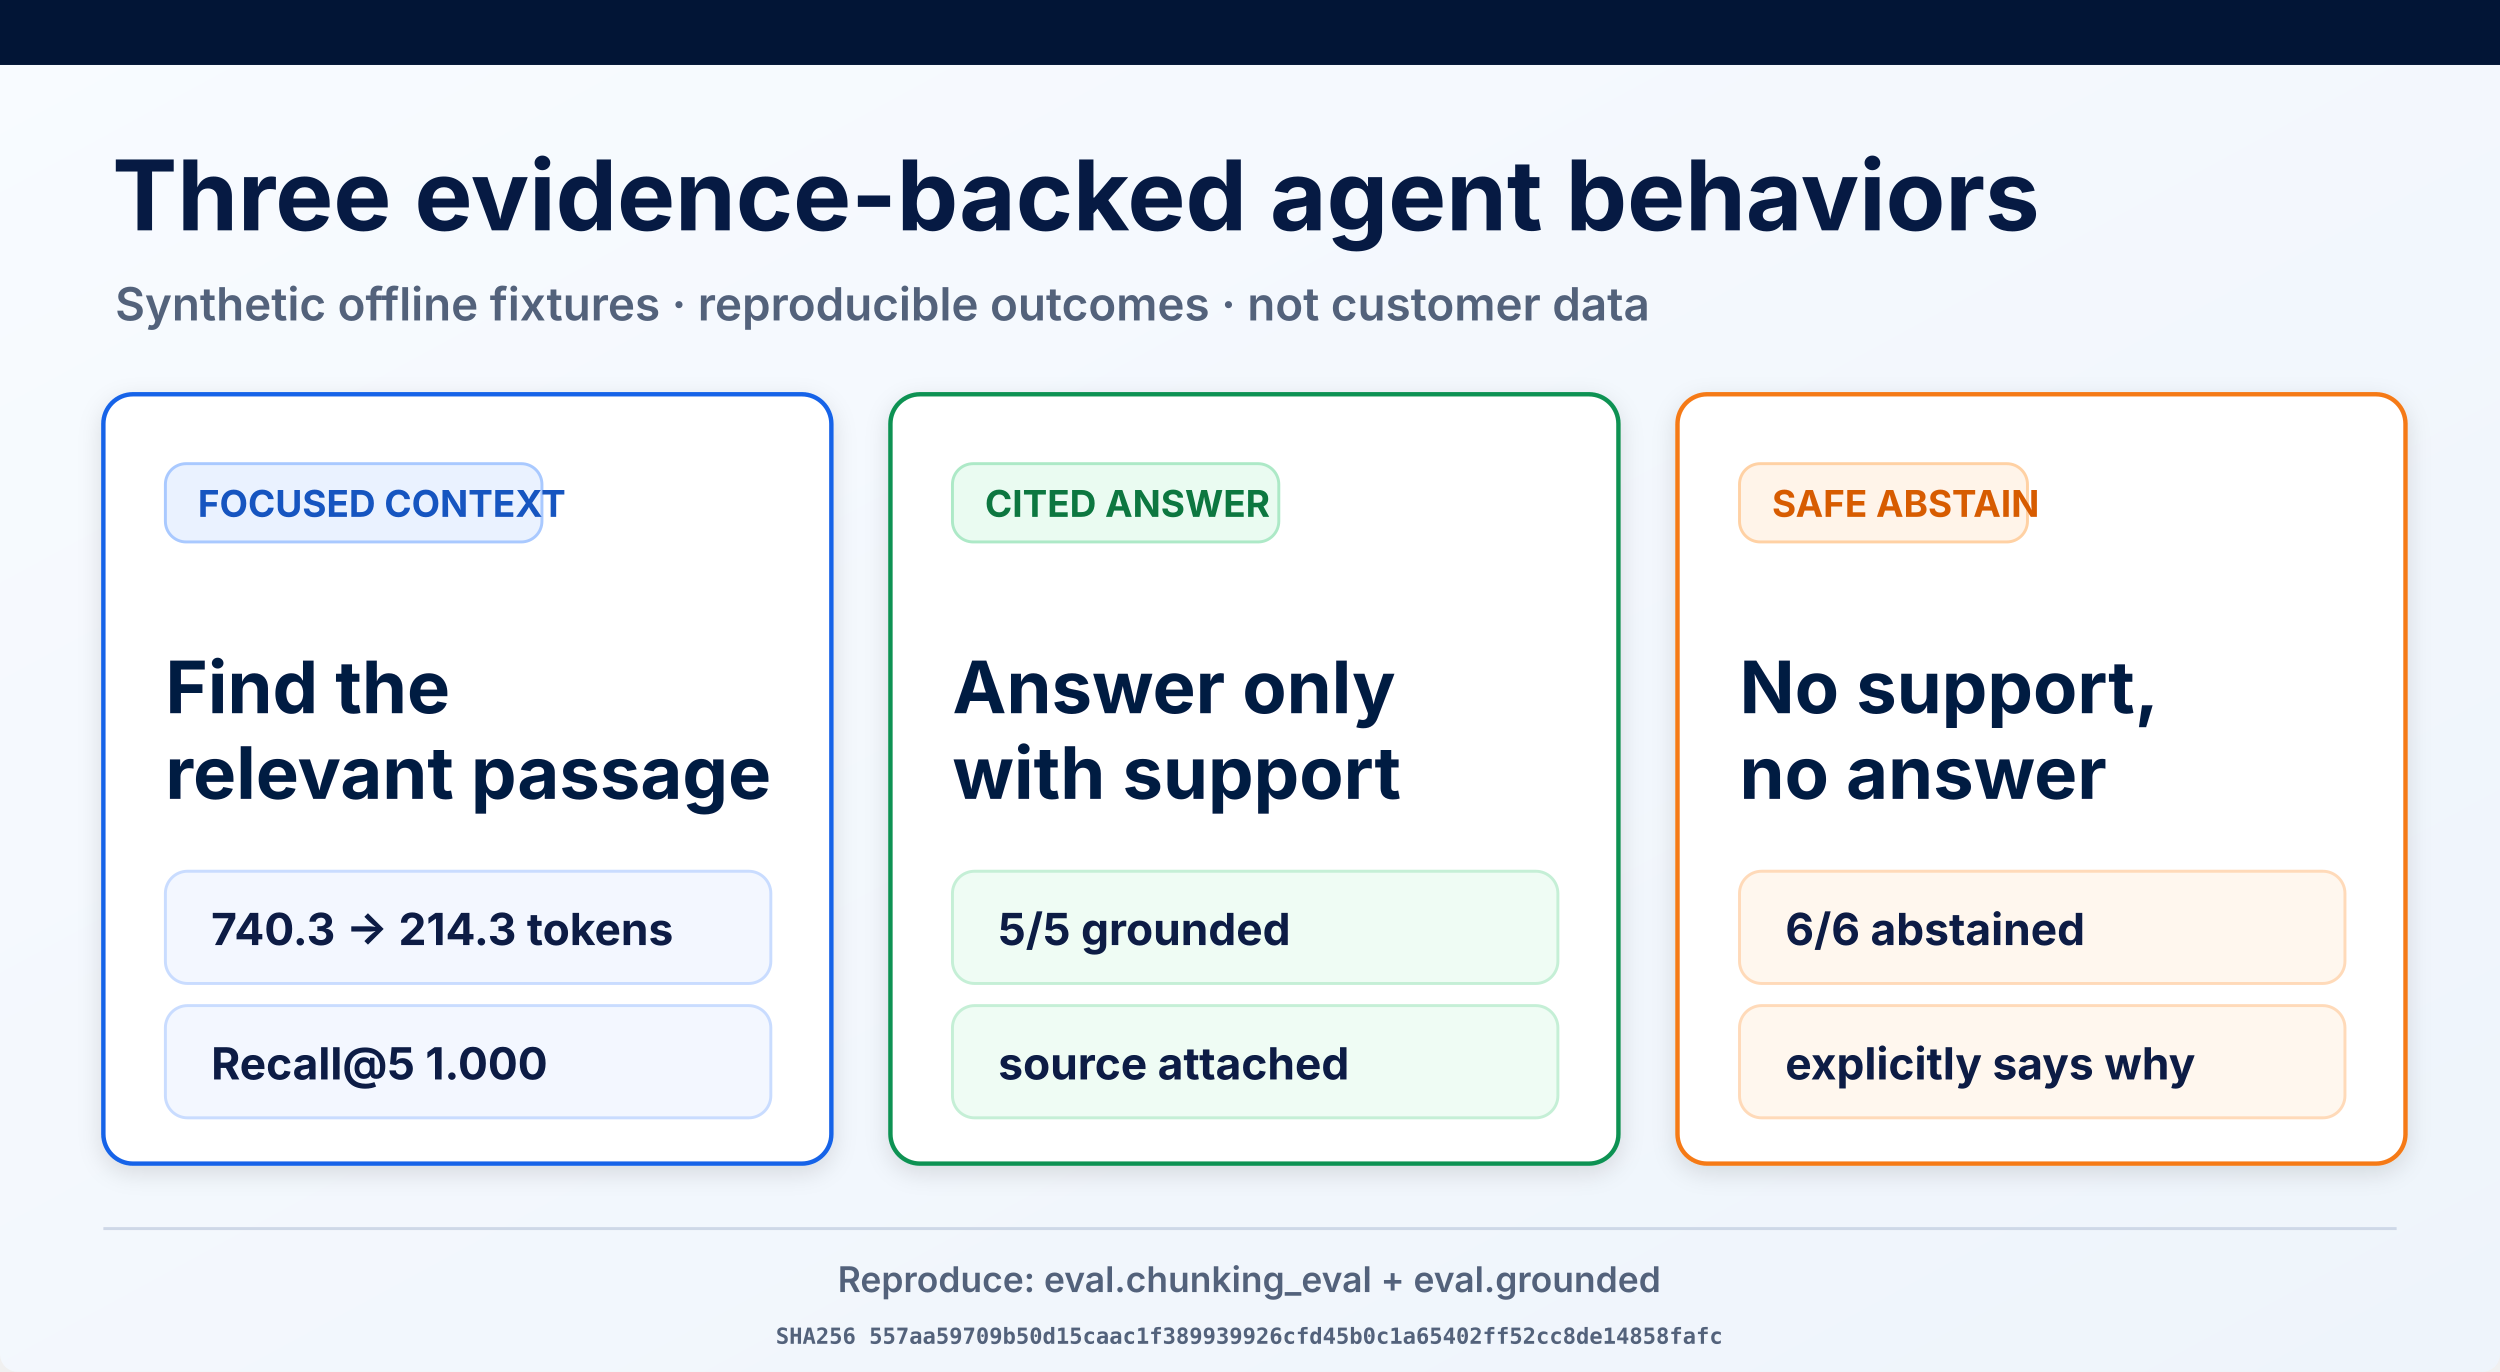
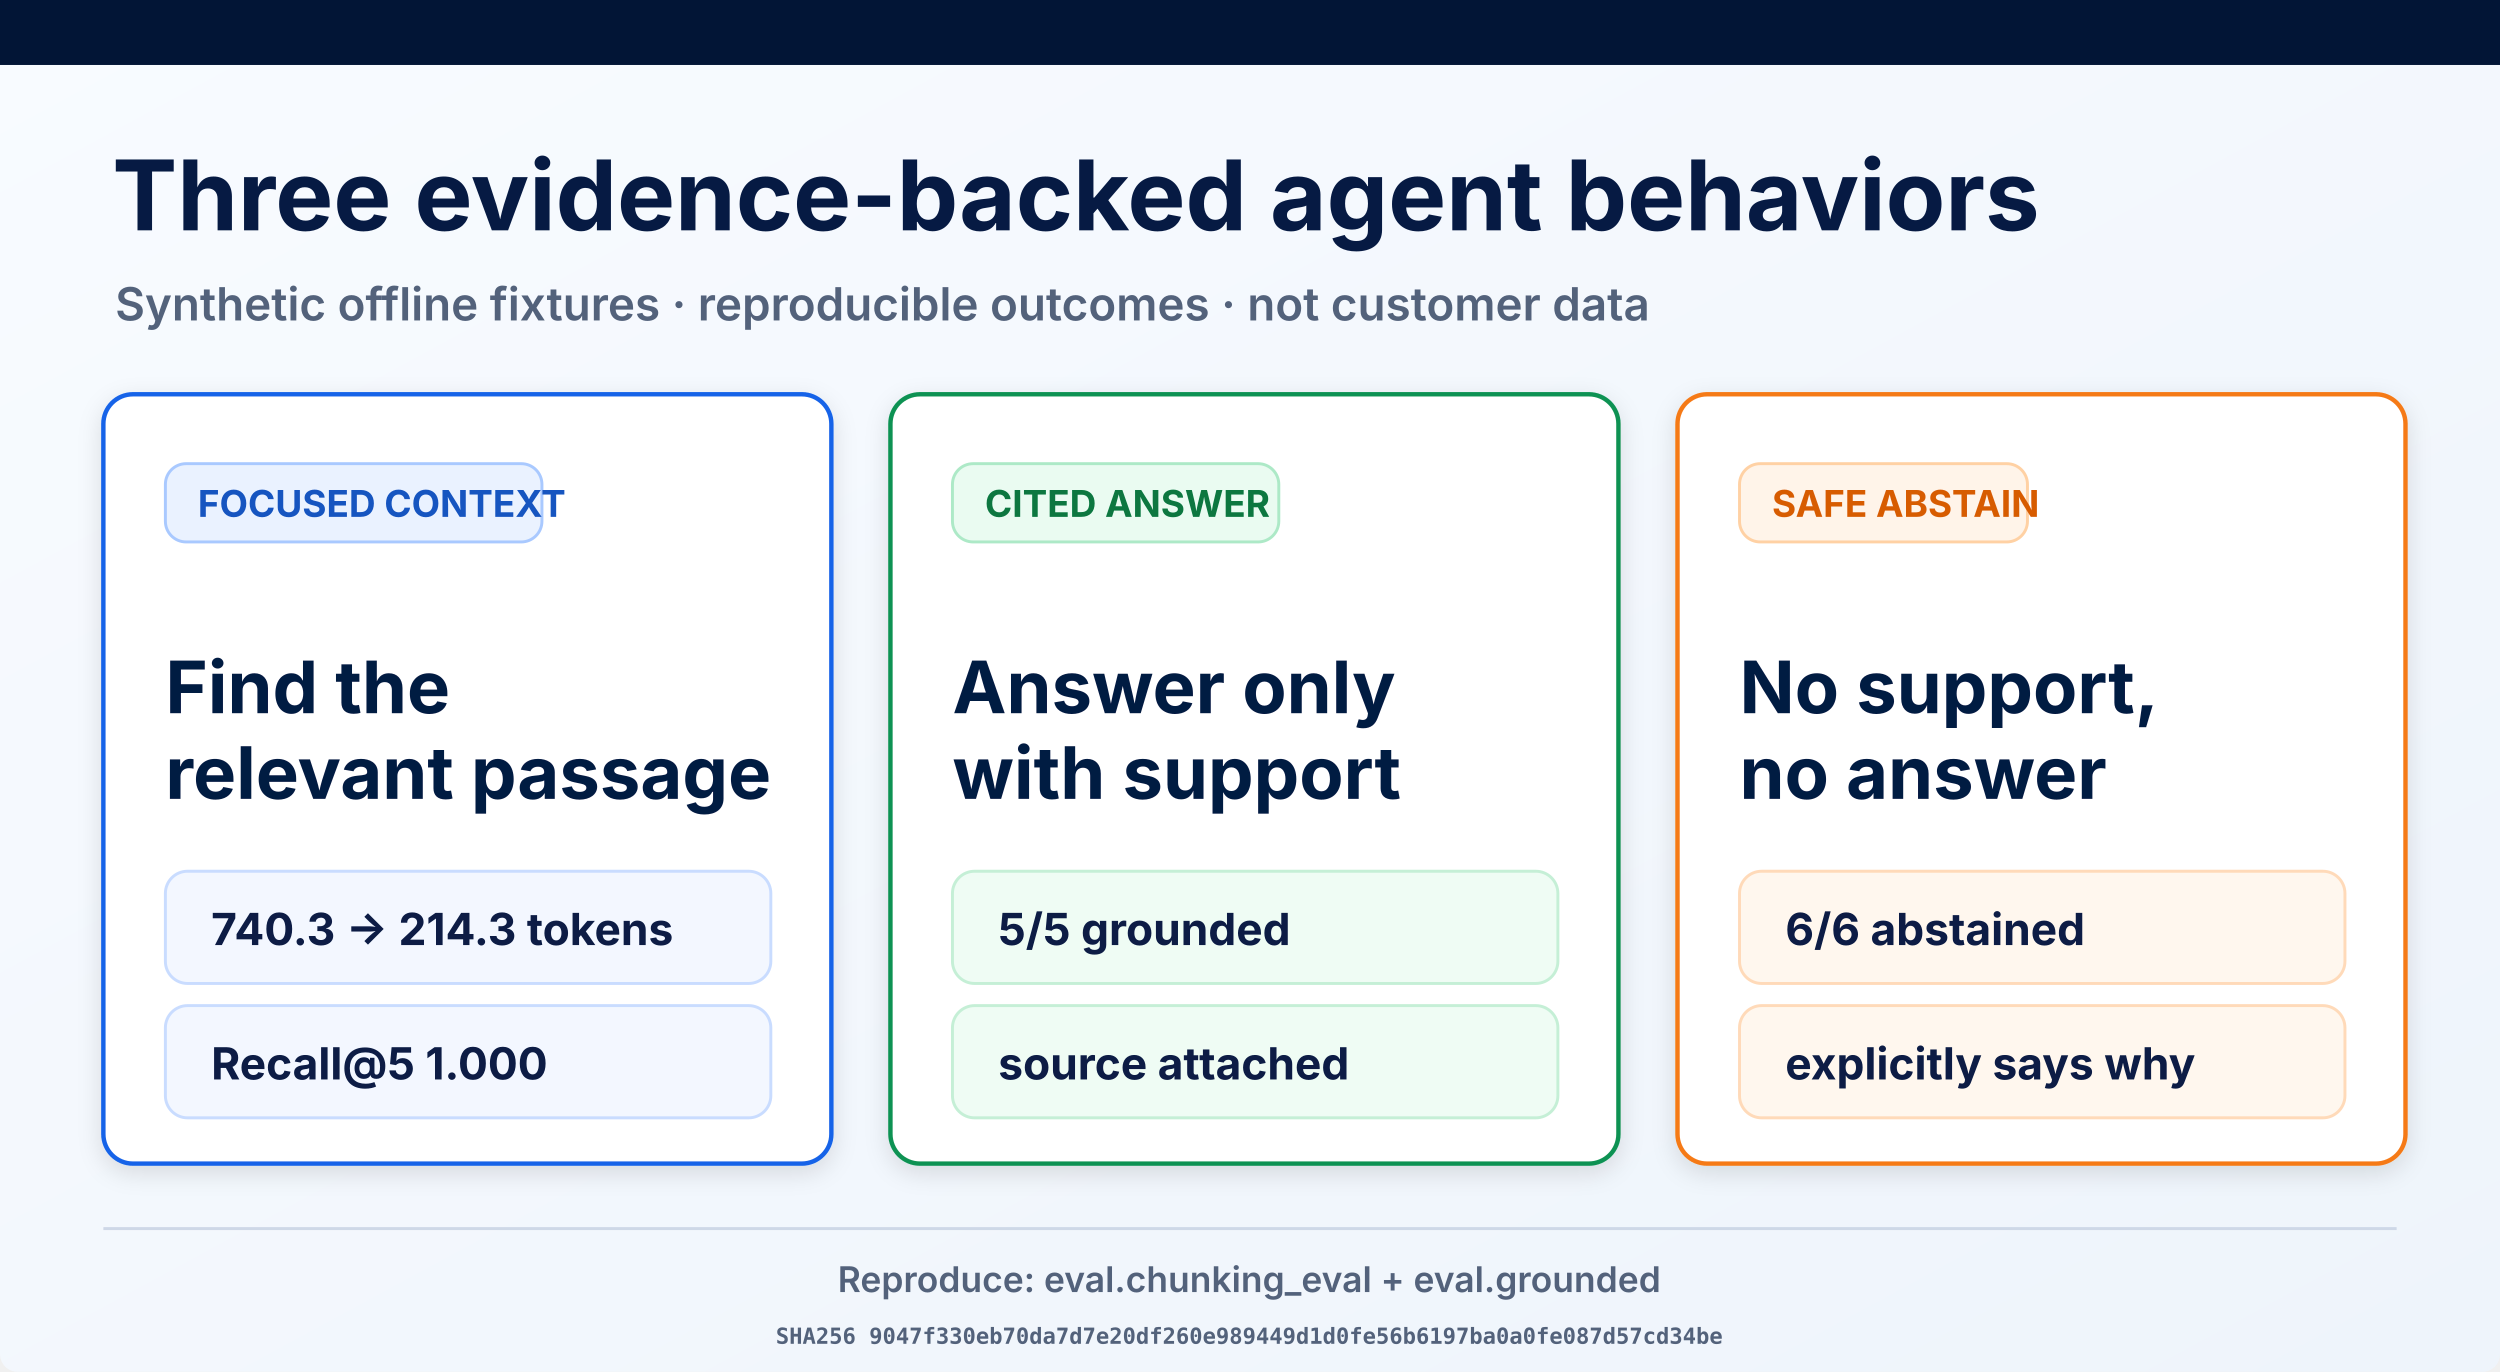
<svg xmlns="http://www.w3.org/2000/svg" width="1693" height="929" viewBox="0 0 1693 929" role="img" aria-labelledby="title desc">
  <defs>
    <linearGradient id="page" x1="0" y1="0" x2="1" y2="1">
      <stop offset="0" stop-color="#f8fbff" />
      <stop offset="1" stop-color="#eef4fb" />
    </linearGradient>
    <filter id="shadow" x="-10%" y="-10%" width="120%" height="130%">
      <feDropShadow dx="0" dy="5" stdDeviation="8" flood-opacity=".12" />
    </filter>
  </defs>
  <rect width="1693" height="929" rx="12" fill="url(#page)" />
  <rect width="1693" height="44" fill="#021536" />
  <text x="76" y="156" font-family="Inter, Arial, sans-serif" font-size="66" font-weight="700" fill="#061a43">Three evidence-backed agent behaviors</text>
  <text x="78" y="217" font-family="Inter, Arial, sans-serif" font-size="31" font-weight="600" fill="#53627b">Synthetic offline fixtures · reproducible outcomes · not customer data</text>
  <g filter="url(#shadow)">
    <rect x="70" y="267" width="493" height="521" rx="20" fill="#fff" stroke="#1763e8" stroke-width="3" />
    <rect x="112" y="314" width="255" height="53" rx="14" fill="#eaf2ff" stroke="#a9c9ff" stroke-width="2" />
    <text x="134" y="350" font-family="Inter, Arial, sans-serif" font-size="25" font-weight="700" fill="#1554c0">FOCUSED CONTEXT</text>
    <text x="112" y="483" font-family="Inter, Arial, sans-serif" font-size="49" font-weight="700" fill="#061a43">Find the</text>
    <text x="112" y="541" font-family="Inter, Arial, sans-serif" font-size="49" font-weight="700" fill="#061a43">relevant passage</text>
    <rect x="112" y="590" width="410" height="76" rx="15" fill="#f3f7ff" stroke="#c9dcff" stroke-width="2" />
    <text x="143" y="640" font-family="Inter, Arial, sans-serif" font-size="30" font-weight="700" fill="#0a1b44">740.3 → 214.3 tokens</text>
    <rect x="112" y="681" width="410" height="76" rx="15" fill="#f3f7ff" stroke="#c9dcff" stroke-width="2" />
    <text x="143" y="731" font-family="Inter, Arial, sans-serif" font-size="30" font-weight="700" fill="#0a1b44">Recall@5 1.000</text>
  </g>
  <g filter="url(#shadow)">
    <rect x="603" y="267" width="493" height="521" rx="20" fill="#fff" stroke="#109252" stroke-width="3" />
    <rect x="645" y="314" width="221" height="53" rx="14" fill="#eafbf1" stroke="#ade9c7" stroke-width="2" />
    <text x="667" y="350" font-family="Inter, Arial, sans-serif" font-size="25" font-weight="700" fill="#08773f">CITED ANSWER</text>
    <text x="645" y="483" font-family="Inter, Arial, sans-serif" font-size="49" font-weight="700" fill="#061a43">Answer only</text>
    <text x="645" y="541" font-family="Inter, Arial, sans-serif" font-size="49" font-weight="700" fill="#061a43">with support</text>
    <rect x="645" y="590" width="410" height="76" rx="15" fill="#effcf4" stroke="#c5efd6" stroke-width="2" />
    <text x="676" y="640" font-family="Inter, Arial, sans-serif" font-size="30" font-weight="700" fill="#0a1b44">5/5 grounded</text>
    <rect x="645" y="681" width="410" height="76" rx="15" fill="#effcf4" stroke="#c5efd6" stroke-width="2" />
    <text x="676" y="731" font-family="Inter, Arial, sans-serif" font-size="30" font-weight="700" fill="#0a1b44">source attached</text>
  </g>
  <g filter="url(#shadow)">
    <rect x="1136" y="267" width="493" height="521" rx="20" fill="#fff" stroke="#f57a19" stroke-width="3" />
    <rect x="1178" y="314" width="195" height="53" rx="14" fill="#fff4e9" stroke="#ffd1a4" stroke-width="2" />
    <text x="1200" y="350" font-family="Inter, Arial, sans-serif" font-size="25" font-weight="700" fill="#d75c06">SAFE ABSTAIN</text>
    <text x="1178" y="483" font-family="Inter, Arial, sans-serif" font-size="49" font-weight="700" fill="#061a43">No support,</text>
    <text x="1178" y="541" font-family="Inter, Arial, sans-serif" font-size="49" font-weight="700" fill="#061a43">no answer</text>
    <rect x="1178" y="590" width="410" height="76" rx="15" fill="#fff7ee" stroke="#ffdab9" stroke-width="2" />
    <text x="1209" y="640" font-family="Inter, Arial, sans-serif" font-size="30" font-weight="700" fill="#0a1b44">6/6 abstained</text>
    <rect x="1178" y="681" width="410" height="76" rx="15" fill="#fff7ee" stroke="#ffdab9" stroke-width="2" />
    <text x="1209" y="731" font-family="Inter, Arial, sans-serif" font-size="30" font-weight="700" fill="#0a1b44">explicitly says why</text>
  </g>
  <line x1="70" y1="832" x2="1623" y2="832" stroke="#ced8e7" stroke-width="2" />
  <text x="846" y="875" text-anchor="middle" font-family="Inter, Arial, sans-serif" font-size="24" font-weight="600" fill="#53627b">Reproduce: eval.chunking_eval + eval.grounded</text>
-   <text x="846" y="910" text-anchor="middle" font-family="ui-monospace, monospace" font-size="15" font-weight="600" fill="#53627b">SHA256 557aa59709b50d15caac1f389939926cfd45b0c1a65402ff52cc8de14858fafc</text>
+   <text x="846" y="910" text-anchor="middle" font-family="ui-monospace, monospace" font-size="15" font-weight="600" fill="#53627b">SHA256 9047f330eb70da7d7e20df260e989449d1d0fe56b6197ba0a0fe087d57cd34be</text>
</svg>
